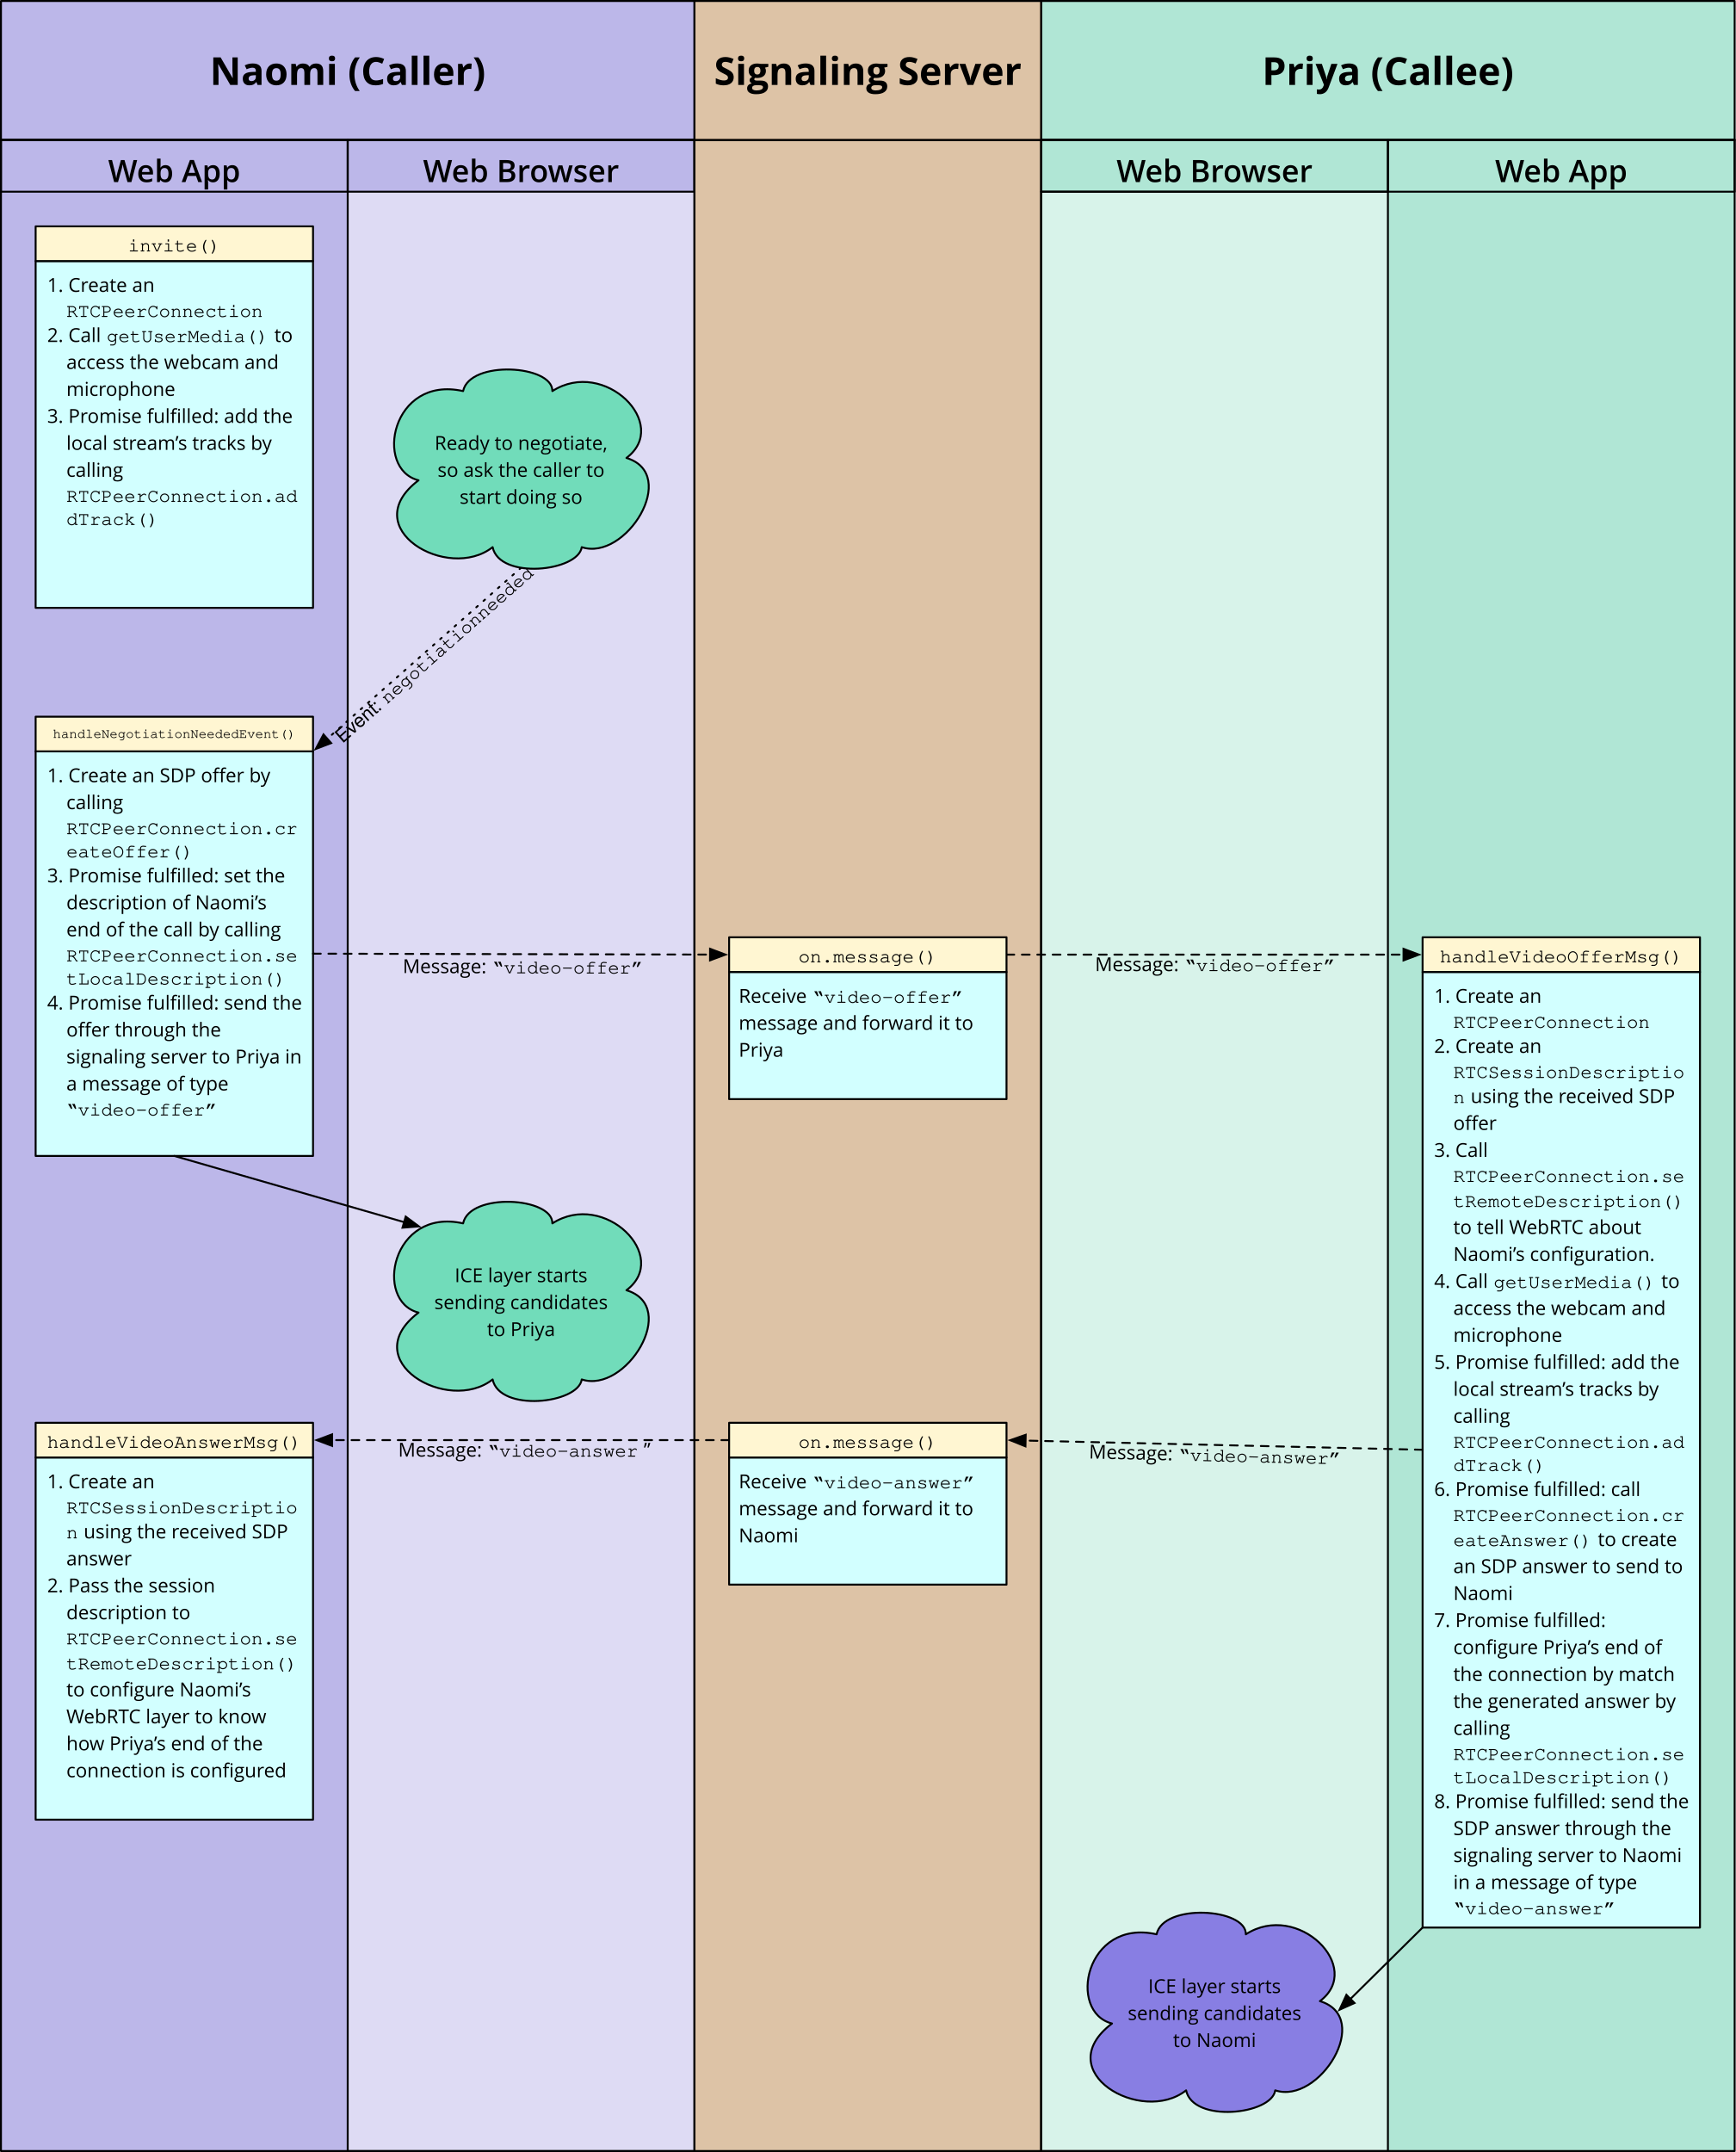
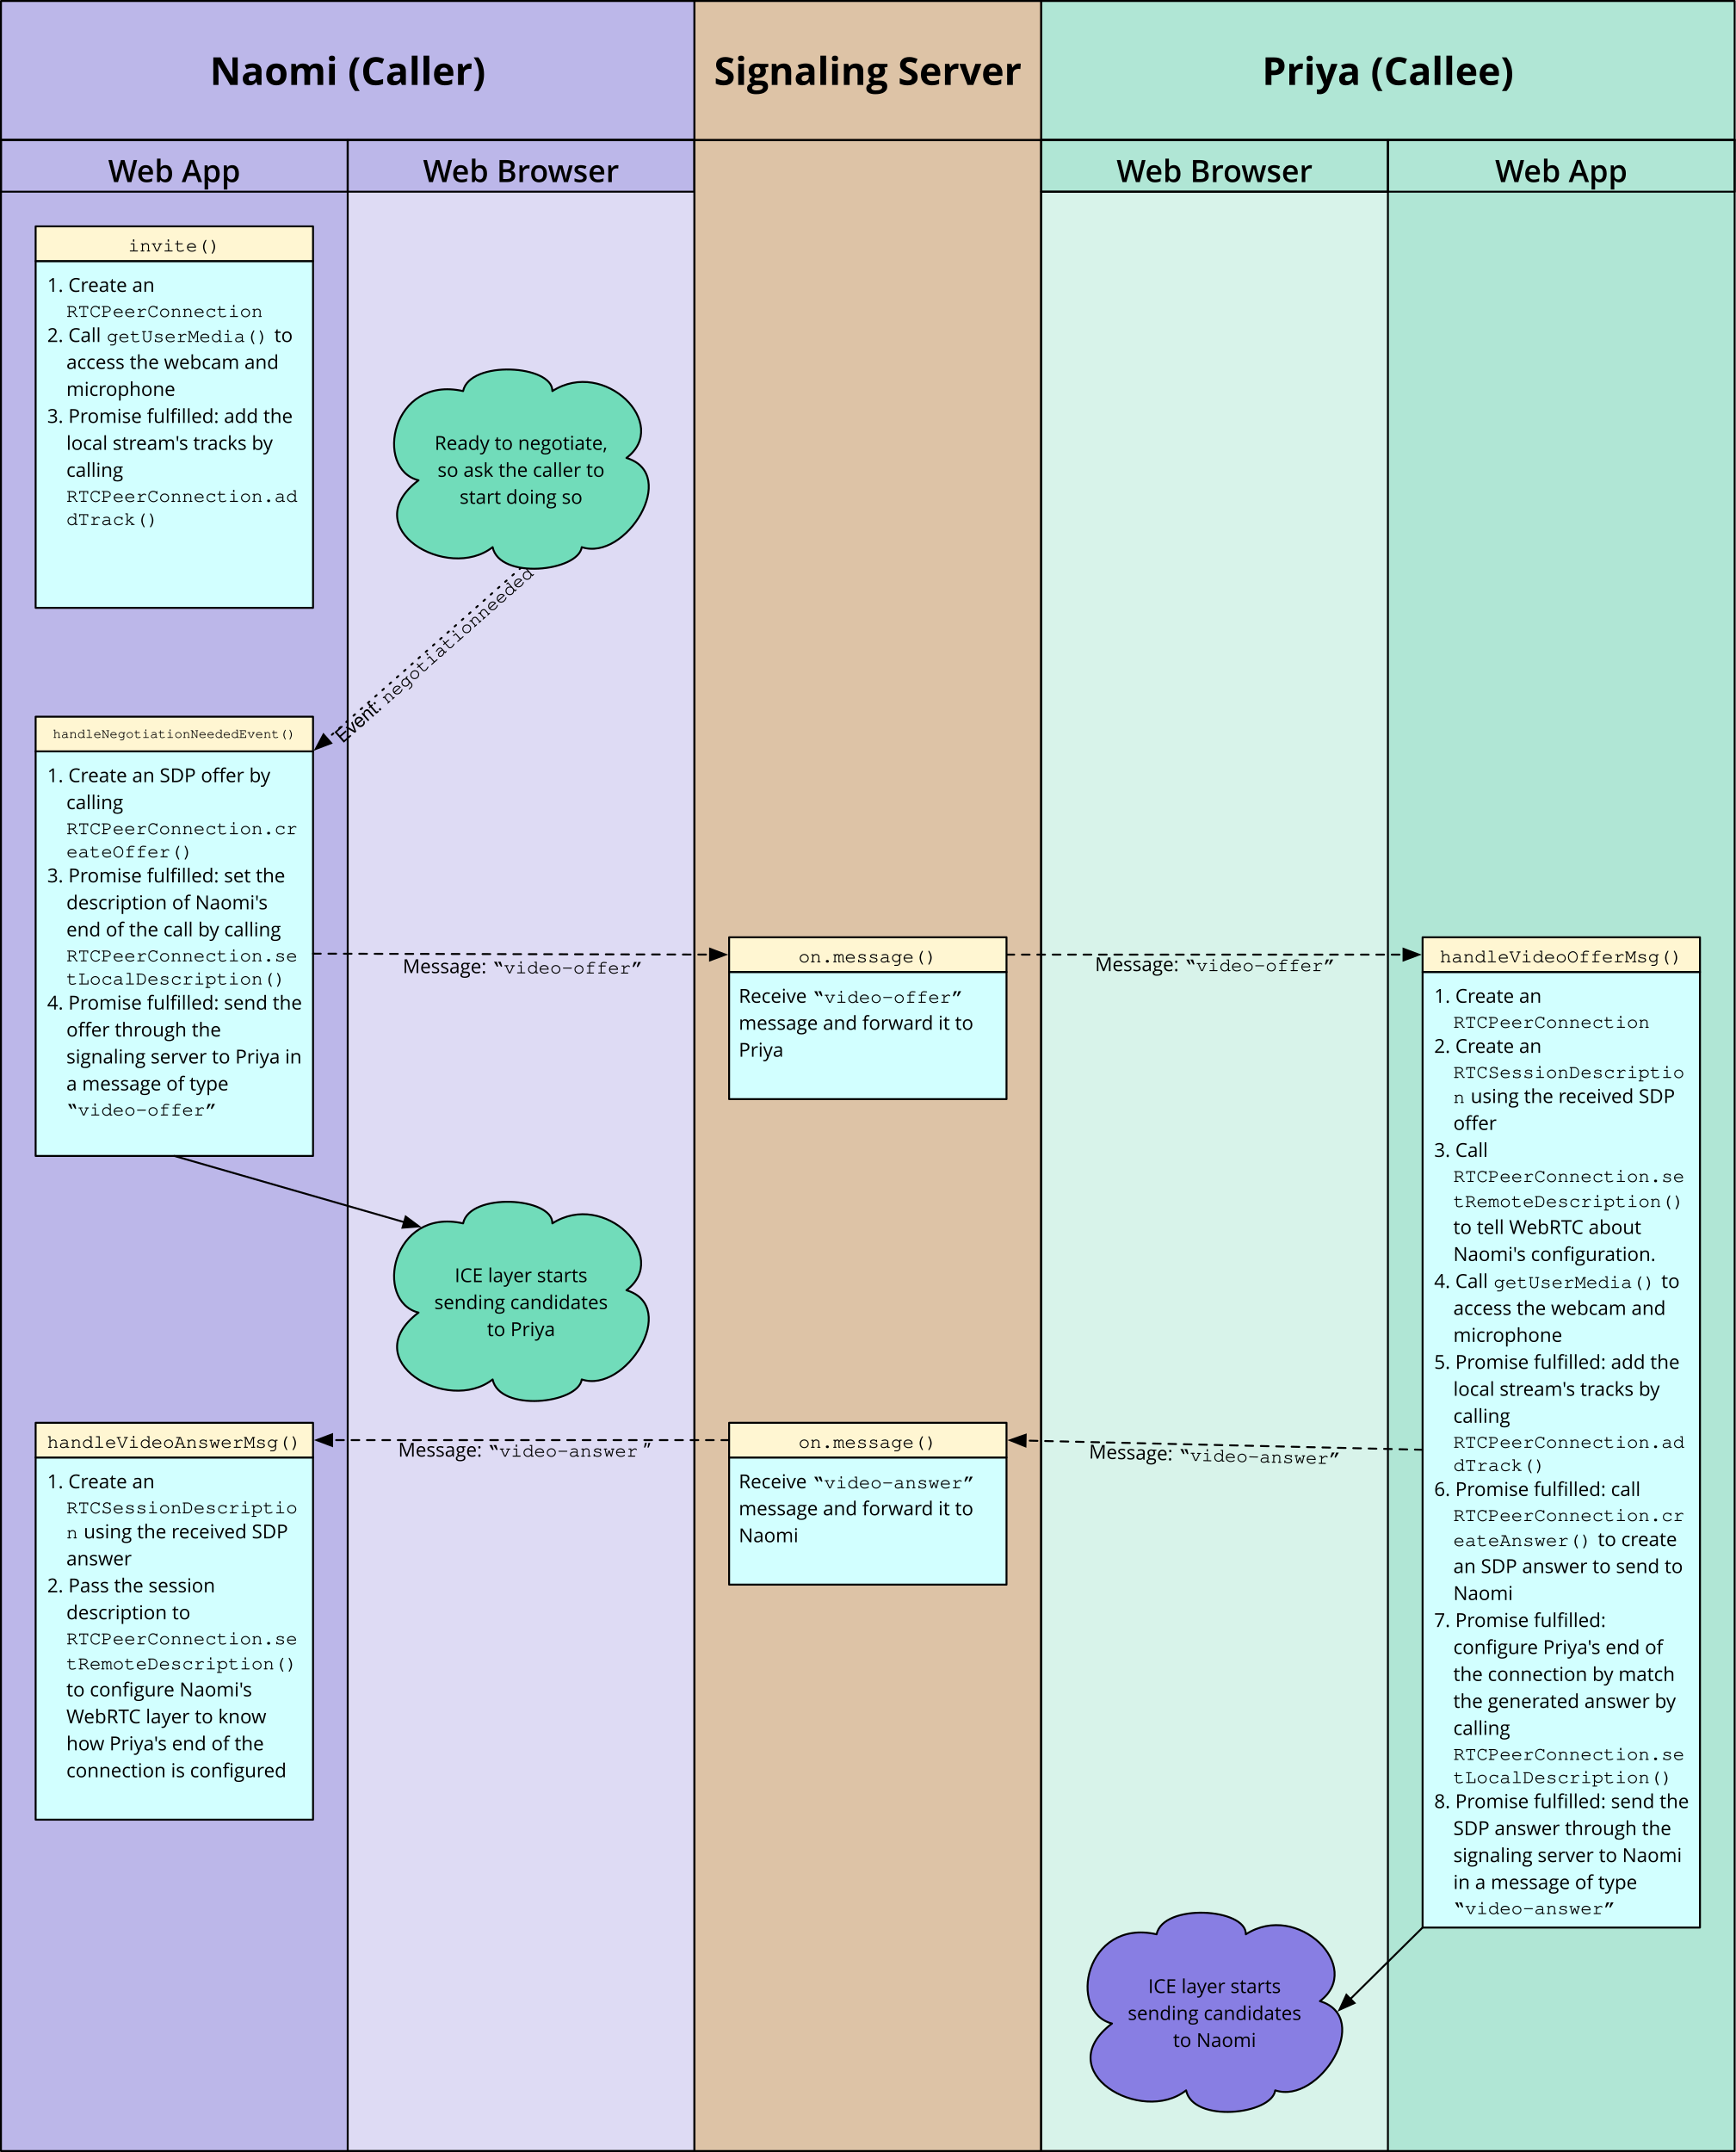
<svg xmlns="http://www.w3.org/2000/svg" viewBox="17.5 8.5 901 1117" width="901" height="1117">
  <defs>
    <marker orient="auto" overflow="visible" markerUnits="strokeWidth" id="a" stroke-linejoin="miter" stroke-miterlimit="10" viewBox="-1 -4 10 8" markerWidth="10" markerHeight="8" color="#000">
      <path d="M8 0L0-3v6z" fill="currentColor" stroke="currentColor" />
    </marker>
  </defs>
  <g fill="none">
    <path fill="#887ee3" fill-opacity=".5" d="M18 81.165h360V1125H18z" />
    <path stroke="#000" stroke-linecap="round" stroke-linejoin="round" d="M18 81.165h360V1125H18z" />
    <path fill="#71dcba" fill-opacity=".5" d="M558 81.165h360V1125H558z" />
    <path stroke="#000" stroke-linecap="round" stroke-linejoin="round" d="M558 81.165h360V1125H558z" />
    <path fill="#cb965c" fill-opacity=".5" d="M378 81.165h180V1125H378z" />
    <path stroke="#000" stroke-linecap="round" stroke-linejoin="round" d="M378 81.165h180V1125H378z" />
    <path fill="#71dcba" fill-opacity=".5" d="M558 9h360v72.165H558z" />
    <path stroke="#000" stroke-linecap="round" stroke-linejoin="round" d="M558 9h360v72.165H558z" />
    <text transform="translate(563 31.583)" fill="#000">
      <tspan font-family="Open Sans" font-size="20" font-weight="700" x="109.692" y="21">Priya (Callee)</tspan>
    </text>
    <path fill="#cb965c" fill-opacity=".5" d="M378 9h180v72.165H378z" />
    <path stroke="#000" stroke-linecap="round" stroke-linejoin="round" d="M378 9h180v72.165H378z" />
    <text transform="translate(383 31.583)" fill="#000">
      <tspan font-family="Open Sans" font-size="20" font-weight="700" x="5.161" y="21">Signaling Server</tspan>
    </text>
    <path fill="#887ee3" fill-opacity=".5" d="M18 9h360v72.165H18z" />
    <path stroke="#000" stroke-linecap="round" stroke-linejoin="round" d="M18 9h360v72.165H18z" />
    <text transform="translate(23 31.583)" fill="#000">
      <tspan font-family="Open Sans" font-size="20" font-weight="700" x="103.428" y="21">Naomi (Caller)</tspan>
    </text>
    <path fill="#fff" fill-opacity=".503" d="M558 108h180v1017H558z" />
    <path stroke="#000" stroke-linecap="round" stroke-linejoin="round" d="M558 108h180v1017H558zM18 81h180v27H18z" />
    <text transform="translate(23 86)" fill="#000">
      <tspan font-family="Open Sans" font-size="16" font-weight="600" x="50.664" y="17">Web App</tspan>
    </text>
    <path stroke="#000" stroke-linecap="round" stroke-linejoin="round" d="M558 81h180v27H558z" />
    <text transform="translate(563 86)" fill="#000">
      <tspan font-family="Open Sans" font-size="16" font-weight="600" x="34.137" y="17">Web Browser</tspan>
    </text>
    <path stroke="#000" stroke-linecap="round" stroke-linejoin="round" d="M738 81h180v27H738z" />
    <text transform="translate(743 86)" fill="#000">
      <tspan font-family="Open Sans" font-size="16" font-weight="600" x="50.664" y="17">Web App</tspan>
    </text>
    <path fill="#d2ffff" d="M36 144h144v180H36z" />
    <path stroke="#000" stroke-linecap="round" stroke-linejoin="round" d="M36 144h144v180H36z" />
    <text transform="translate(41 149)" fill="#000">
      <tspan font-family="Open Sans" font-size="10" font-weight="400" x="1" y="11">1. Create an </tspan>
      <tspan font-family="Courier" font-size="10" font-weight="400" x="10.95" y="24">RTCPeerConnection</tspan>
      <tspan font-family="Open Sans" font-size="10" font-weight="400" x="1" y="37">2. Call </tspan>
      <tspan font-family="Courier" font-size="10" font-weight="400" y="37">getUserMedia()</tspan>
      <tspan font-family="Open Sans" font-size="10" font-weight="400" y="37"> to </tspan>
      <tspan font-family="Open Sans" font-size="10" font-weight="400" x="10.95" y="51">access the webcam and </tspan>
      <tspan font-family="Open Sans" font-size="10" font-weight="400" x="10.95" y="65">microphone</tspan>
      <tspan font-family="Open Sans" font-size="10" font-weight="400" x="1" y="79">3. Promise fulfilled: add the </tspan>
-       <tspan font-family="Open Sans" font-size="10" font-weight="400" x="10.95" y="93">local stream’s tracks by </tspan>
+       <tspan font-family="Open Sans" font-size="10" font-weight="400" x="10.95" y="93">local stream's tracks by </tspan>
      <tspan font-family="Open Sans" font-size="10" font-weight="400" x="10.95" y="107">calling </tspan>
      <tspan font-family="Courier" font-size="10" font-weight="400" x="10.95" y="120">RTCPeerConnection.ad</tspan>
      <tspan font-family="Courier" font-size="10" font-weight="400" x="10.95" y="132">dTrack()</tspan>
    </text>
    <path fill="#fff6d2" d="M36 126h144v18H36z" />
    <path stroke="#000" stroke-linecap="round" stroke-linejoin="round" d="M36 126h144v18H36z" />
    <text transform="translate(41 129)" fill="#000">
      <tspan font-family="Courier" font-size="10" font-weight="400" x="42.996" y="10">invite()</tspan>
    </text>
    <path fill="#fff" fill-opacity=".503" d="M198 108h180v1017H198z" />
    <path stroke="#000" stroke-linecap="round" stroke-linejoin="round" d="M198 108h180v1017H198zm0-27h180v27H198z" />
    <text transform="translate(203 86)" fill="#000">
      <tspan font-family="Open Sans" font-size="16" font-weight="600" x="34.137" y="17">Web Browser</tspan>
    </text>
    <path fill="#d2ffff" d="M36 398.5h144v210H36z" />
    <path stroke="#000" stroke-linecap="round" stroke-linejoin="round" d="M36 398.5h144v210H36z" />
    <text transform="translate(41 403.5)" fill="#000">
      <tspan font-family="Open Sans" font-size="10" font-weight="400" x="1" y="11">1. Create an SDP offer by </tspan>
      <tspan font-family="Open Sans" font-size="10" font-weight="400" x="10.95" y="25">calling </tspan>
      <tspan font-family="Courier" font-size="10" font-weight="400" x="10.95" y="38">RTCPeerConnection.cr</tspan>
      <tspan font-family="Courier" font-size="10" font-weight="400" x="10.95" y="50">eateOffer()</tspan>
      <tspan font-family="Open Sans" font-size="10" font-weight="400" x="1" y="63">3. Promise fulfilled: set the </tspan>
-       <tspan font-family="Open Sans" font-size="10" font-weight="400" x="10.95" y="77">description of Naomi’s </tspan>
+       <tspan font-family="Open Sans" font-size="10" font-weight="400" x="10.95" y="77">description of Naomi's </tspan>
      <tspan font-family="Open Sans" font-size="10" font-weight="400" x="10.95" y="91">end of the call by calling </tspan>
      <tspan font-family="Courier" font-size="10" font-weight="400" x="10.95" y="104">RTCPeerConnection.se</tspan>
      <tspan font-family="Courier" font-size="10" font-weight="400" x="10.95" y="116">tLocalDescription()</tspan>
      <tspan font-family="Open Sans" font-size="10" font-weight="400" x="1" y="129">4. Promise fulfilled: send the </tspan>
      <tspan font-family="Open Sans" font-size="10" font-weight="400" x="10.95" y="143">offer through the </tspan>
      <tspan font-family="Open Sans" font-size="10" font-weight="400" x="10.95" y="157">signaling server to Priya in </tspan>
      <tspan font-family="Open Sans" font-size="10" font-weight="400" x="10.95" y="171">a message of type </tspan>
      <tspan font-family="Courier" font-size="10" font-weight="400" x="10.95" y="184">“video-offer”</tspan>
    </text>
    <path fill="#fff6d2" d="M36 380.5h144v18H36z" />
    <path stroke="#000" stroke-linecap="round" stroke-linejoin="round" d="M36 380.5h144v18H36z" />
    <text transform="translate(41 385.5)" fill="#000">
      <tspan font-family="Courier" font-size="7" font-weight="400" x="3.99" y="6">handleNegotiationNeededEvent()</tspan>
    </text>
    <path marker-end="url(#a)" stroke="#000" stroke-linecap="round" stroke-linejoin="round" stroke-dasharray="4.0,4.0" d="M180 503.5l206.1.477" />
    <text transform="rotate(.133 -216390.778 97669.229)" fill="#000">
      <tspan font-family="Open Sans" font-size="10" font-weight="400" x=".449" y="11">Message: </tspan>
      <tspan font-family="Courier" font-size="10" font-weight="400" y="11">“video-offer”</tspan>
    </text>
    <path d="M234.773 689.8c-23.273-5.8-13.992-54.632 23.134-46.3 3.444-16.242 46.617-13.606 46.335 0 27.07-17.402 61.665 17.297 38.46 34.7 27.845 8.436-.35 53.893-23.202 46.3-1.829 12.657-42.68 17.086-46.266 0-23.132 18.247-71.366-9.809-38.46-34.7z" fill="#71dcba" />
    <path d="M234.773 689.8c-23.273-5.8-13.992-54.632 23.134-46.3 3.444-16.242 46.617-13.606 46.335 0 27.07-17.402 61.665 17.297 38.46 34.7 27.845 8.436-.35 53.893-23.202 46.3-1.829 12.657-42.68 17.086-46.266 0-23.132 18.247-71.366-9.809-38.46-34.7z" stroke="#000" stroke-linecap="round" stroke-linejoin="round" />
    <text transform="translate(242.6 663)" fill="#000">
      <tspan font-family="Open Sans" font-size="10" font-weight="400" x="10.94" y="11">ICE layer starts </tspan>
      <tspan font-family="Open Sans" font-size="10" font-weight="400" x=".346" y="25">sending candidates </tspan>
      <tspan font-family="Open Sans" font-size="10" font-weight="400" x="27.7" y="39">to Priya</tspan>
    </text>
    <path marker-end="url(#a)" stroke="#000" stroke-linecap="round" stroke-linejoin="round" d="M108 608.5l119.276 34.352" />
    <path fill="#d2ffff" d="M756 513h144v496H756z" />
    <path stroke="#000" stroke-linecap="round" stroke-linejoin="round" d="M756 513h144v496H756z" />
    <text transform="translate(761 518)" fill="#000">
      <tspan font-family="Open Sans" font-size="10" font-weight="400" x="1" y="11">1. Create an </tspan>
      <tspan font-family="Courier" font-size="10" font-weight="400" x="10.95" y="24">RTCPeerConnection</tspan>
      <tspan font-family="Open Sans" font-size="10" font-weight="400" x="1" y="37">2. Create an </tspan>
      <tspan font-family="Courier" font-size="10" font-weight="400" x="10.95" y="50">RTCSessionDescriptio</tspan>
      <tspan font-family="Courier" font-size="10" font-weight="400" x="10.95" y="63">n</tspan>
      <tspan font-family="Open Sans" font-size="10" font-weight="400" y="63"> using the received SDP </tspan>
      <tspan font-family="Open Sans" font-size="10" font-weight="400" x="10.95" y="77">offer</tspan>
      <tspan font-family="Open Sans" font-size="10" font-weight="400" x="1" y="91">3. Call </tspan>
      <tspan font-family="Courier" font-size="10" font-weight="400" x="10.95" y="104">RTCPeerConnection.se</tspan>
      <tspan font-family="Courier" font-size="10" font-weight="400" x="10.95" y="117">tRemoteDescription()</tspan>
      <tspan font-family="Open Sans" font-size="10" font-weight="400" y="117"> </tspan>
      <tspan font-family="Open Sans" font-size="10" font-weight="400" x="10.95" y="131">to tell WebRTC about </tspan>
-       <tspan font-family="Open Sans" font-size="10" font-weight="400" x="10.95" y="145">Naomi’s configuration.</tspan>
+       <tspan font-family="Open Sans" font-size="10" font-weight="400" x="10.95" y="145">Naomi's configuration.</tspan>
      <tspan font-family="Open Sans" font-size="10" font-weight="400" x="1" y="159">4. Call </tspan>
      <tspan font-family="Courier" font-size="10" font-weight="400" y="159">getUserMedia()</tspan>
      <tspan font-family="Open Sans" font-size="10" font-weight="400" y="159"> to </tspan>
      <tspan font-family="Open Sans" font-size="10" font-weight="400" x="10.95" y="173">access the webcam and </tspan>
      <tspan font-family="Open Sans" font-size="10" font-weight="400" x="10.95" y="187">microphone</tspan>
      <tspan font-family="Open Sans" font-size="10" font-weight="400" x="1" y="201">5. Promise fulfilled: add the </tspan>
-       <tspan font-family="Open Sans" font-size="10" font-weight="400" x="10.95" y="215">local stream’s tracks by </tspan>
+       <tspan font-family="Open Sans" font-size="10" font-weight="400" x="10.95" y="215">local stream's tracks by </tspan>
      <tspan font-family="Open Sans" font-size="10" font-weight="400" x="10.95" y="229">calling </tspan>
      <tspan font-family="Courier" font-size="10" font-weight="400" x="10.95" y="242">RTCPeerConnection.ad</tspan>
      <tspan font-family="Courier" font-size="10" font-weight="400" x="10.95" y="254">dTrack()</tspan>
      <tspan font-family="Open Sans" font-size="10" font-weight="400" x="1" y="267">6. Promise fulfilled: call </tspan>
      <tspan font-family="Courier" font-size="10" font-weight="400" x="10.95" y="280">RTCPeerConnection.cr</tspan>
      <tspan font-family="Courier" font-size="10" font-weight="400" x="10.95" y="293">eateAnswer()</tspan>
      <tspan font-family="Open Sans" font-size="10" font-weight="400" y="293"> to create </tspan>
      <tspan font-family="Open Sans" font-size="10" font-weight="400" x="10.95" y="307">an SDP answer to send to </tspan>
      <tspan font-family="Open Sans" font-size="10" font-weight="400" x="10.95" y="321">Naomi</tspan>
      <tspan font-family="Open Sans" font-size="10" font-weight="400" x="1" y="335">7. Promise fulfilled: </tspan>
-       <tspan font-family="Open Sans" font-size="10" font-weight="400" x="10.95" y="349">configure Priya’s end of </tspan>
+       <tspan font-family="Open Sans" font-size="10" font-weight="400" x="10.95" y="349">configure Priya's end of </tspan>
      <tspan font-family="Open Sans" font-size="10" font-weight="400" x="10.95" y="363">the connection by match </tspan>
      <tspan font-family="Open Sans" font-size="10" font-weight="400" x="10.95" y="377">the generated answer by </tspan>
      <tspan font-family="Open Sans" font-size="10" font-weight="400" x="10.95" y="391">calling </tspan>
      <tspan font-family="Courier" font-size="10" font-weight="400" x="10.95" y="404">RTCPeerConnection.se</tspan>
      <tspan font-family="Courier" font-size="10" font-weight="400" x="10.95" y="416">tLocalDescription()</tspan>
      <tspan font-family="Open Sans" font-size="10" font-weight="400" x="1" y="429">8. Promise fulfilled: send the </tspan>
      <tspan font-family="Open Sans" font-size="10" font-weight="400" x="10.95" y="443">SDP answer through the </tspan>
      <tspan font-family="Open Sans" font-size="10" font-weight="400" x="10.95" y="457">signaling server to Naomi </tspan>
      <tspan font-family="Open Sans" font-size="10" font-weight="400" x="10.95" y="471">in a message of type </tspan>
      <tspan font-family="Courier" font-size="10" font-weight="400" x="10.95" y="484">“video-answer”</tspan>
    </text>
    <path fill="#fff6d2" d="M756 495h144v18H756z" />
    <path stroke="#000" stroke-linecap="round" stroke-linejoin="round" d="M756 495h144v18H756z" />
    <text transform="translate(761 498)" fill="#000">
      <tspan font-family="Courier" font-size="10" font-weight="400" x="3.99" y="10">handleVideoOfferMsg()</tspan>
    </text>
    <path marker-end="url(#a)" stroke="#000" stroke-linecap="round" stroke-linejoin="round" stroke-dasharray="4.0,4.0" d="M540 504h206.1" />
    <text transform="translate(585.5 501.56)" fill="#000">
      <tspan font-family="Open Sans" font-size="10" font-weight="400" x=".449" y="11">Message: </tspan>
      <tspan font-family="Courier" font-size="10" font-weight="400" y="11">“video-offer”</tspan>
    </text>
    <path marker-end="url(#a)" stroke="#000" stroke-linecap="round" stroke-linejoin="round" stroke-dasharray="4.0,4.0" d="M756 761l-206.103-4.771" />
    <text transform="rotate(1.326 -32309.396 25547.84)" fill="#000">
      <tspan font-family="Open Sans" font-size="10" font-weight="400" x=".449" y="11">Message: </tspan>
      <tspan font-family="Courier" font-size="10" font-weight="400" y="11">“video-answer”</tspan>
    </text>
    <path d="M594.773 1058.8c-23.273-5.8-13.992-54.632 23.134-46.3 3.444-16.242 46.617-13.606 46.335 0 27.07-17.402 61.665 17.297 38.46 34.7 27.845 8.436-.35 53.893-23.202 46.3-1.829 12.657-42.68 17.086-46.266 0-23.132 18.247-71.366-9.809-38.46-34.7z" fill="#887ee3" />
    <path d="M594.773 1058.8c-23.273-5.8-13.992-54.632 23.134-46.3 3.444-16.242 46.617-13.606 46.335 0 27.07-17.402 61.665 17.297 38.46 34.7 27.845 8.436-.35 53.893-23.202 46.3-1.829 12.657-42.68 17.086-46.266 0-23.132 18.247-71.366-9.809-38.46-34.7z" stroke="#000" stroke-linecap="round" stroke-linejoin="round" />
    <text transform="translate(602.6 1032)" fill="#000">
      <tspan font-family="Open Sans" font-size="10" font-weight="400" x="10.94" y="11">ICE layer starts </tspan>
      <tspan font-family="Open Sans" font-size="10" font-weight="400" x=".346" y="25">sending candidates </tspan>
      <tspan font-family="Open Sans" font-size="10" font-weight="400" x="23.83" y="39">to Naomi</tspan>
    </text>
    <path marker-end="url(#a)" stroke="#000" stroke-linecap="round" stroke-linejoin="round" d="M756 1009l-37.442 37.038" />
    <path fill="#d2ffff" d="M36 765h144v188H36z" />
    <path stroke="#000" stroke-linecap="round" stroke-linejoin="round" d="M36 765h144v188H36z" />
    <text transform="translate(41 770)" fill="#000">
      <tspan font-family="Open Sans" font-size="10" font-weight="400" x="1" y="11">1. Create an </tspan>
      <tspan font-family="Courier" font-size="10" font-weight="400" x="10.95" y="24">RTCSessionDescriptio</tspan>
      <tspan font-family="Courier" font-size="10" font-weight="400" x="10.95" y="37">n</tspan>
      <tspan font-family="Open Sans" font-size="10" font-weight="400" y="37"> using the received SDP </tspan>
      <tspan font-family="Open Sans" font-size="10" font-weight="400" x="10.95" y="51">answer</tspan>
      <tspan font-family="Open Sans" font-size="10" font-weight="400" x="1" y="65">2. Pass the session </tspan>
      <tspan font-family="Open Sans" font-size="10" font-weight="400" x="10.95" y="79">description to </tspan>
      <tspan font-family="Courier" font-size="10" font-weight="400" x="10.95" y="92">RTCPeerConnection.se</tspan>
      <tspan font-family="Courier" font-size="10" font-weight="400" x="10.95" y="105">tRemoteDescription()</tspan>
      <tspan font-family="Open Sans" font-size="10" font-weight="400" y="105"> </tspan>
-       <tspan font-family="Open Sans" font-size="10" font-weight="400" x="10.95" y="119">to configure Naomi’s </tspan>
+       <tspan font-family="Open Sans" font-size="10" font-weight="400" x="10.95" y="119">to configure Naomi's </tspan>
      <tspan font-family="Open Sans" font-size="10" font-weight="400" x="10.95" y="133">WebRTC layer to know </tspan>
-       <tspan font-family="Open Sans" font-size="10" font-weight="400" x="10.95" y="147">how Priya’s end of the </tspan>
+       <tspan font-family="Open Sans" font-size="10" font-weight="400" x="10.95" y="147">how Priya's end of the </tspan>
      <tspan font-family="Open Sans" font-size="10" font-weight="400" x="10.95" y="161">connection is configured</tspan>
    </text>
    <path fill="#fff6d2" d="M36 747h144v18H36z" />
    <path stroke="#000" stroke-linecap="round" stroke-linejoin="round" d="M36 747h144v18H36z" />
    <text transform="translate(41 750)" fill="#000">
      <tspan font-family="Courier" font-size="10" font-weight="400" x=".989" y="10">handleVideoAnswerMsg()</tspan>
    </text>
    <path marker-end="url(#a)" stroke="#000" stroke-linecap="round" stroke-linejoin="round" stroke-dasharray="4.0,4.0" d="M396 756H189.9" />
    <text transform="translate(224 753.56)" fill="#000">
      <tspan font-family="Open Sans" font-size="10" font-weight="400" x=".199" y="11">Message: </tspan>
      <tspan font-family="Courier" font-size="10" font-weight="400" y="11">“video-answer</tspan>
      <tspan font-family="Open Sans" font-size="10" font-weight="400" y="11">”</tspan>
    </text>
    <path fill="#d2ffff" d="M396 513h144v66H396z" />
    <path stroke="#000" stroke-linecap="round" stroke-linejoin="round" d="M396 513h144v66H396z" />
    <text transform="translate(401 518)" fill="#000">
      <tspan font-family="Open Sans" font-size="10" font-weight="400" x="0" y="11">Receive</tspan>
      <tspan font-family="Courier" font-size="10" font-weight="400" y="11"> “video-offer” </tspan>
      <tspan font-family="Open Sans" font-size="10" font-weight="400" x="0" y="25">message and forward it to </tspan>
      <tspan font-family="Open Sans" font-size="10" font-weight="400" x="0" y="39">Priya</tspan>
    </text>
    <path fill="#fff6d2" d="M396 495h144v18H396z" />
    <path stroke="#000" stroke-linecap="round" stroke-linejoin="round" d="M396 495h144v18H396z" />
    <text transform="translate(401 498)" fill="#000">
      <tspan font-family="Courier" font-size="10" font-weight="400" x="30.994" y="10">on.message()</tspan>
    </text>
    <path fill="#d2ffff" d="M396 765h144v66H396z" />
    <path stroke="#000" stroke-linecap="round" stroke-linejoin="round" d="M396 765h144v66H396z" />
    <text transform="translate(401 770)" fill="#000">
      <tspan font-family="Open Sans" font-size="10" font-weight="400" x="0" y="11">Receive </tspan>
      <tspan font-family="Courier" font-size="10" font-weight="400" y="11">“video-answer”</tspan>
      <tspan font-family="Open Sans" font-size="10" font-weight="400" y="11"> </tspan>
      <tspan font-family="Open Sans" font-size="10" font-weight="400" x="0" y="25">message and forward it to </tspan>
      <tspan font-family="Open Sans" font-size="10" font-weight="400" x="0" y="39">Naomi</tspan>
    </text>
    <path fill="#fff6d2" d="M396 747h144v18H396z" />
    <path stroke="#000" stroke-linecap="round" stroke-linejoin="round" d="M396 747h144v18H396z" />
    <text transform="translate(401 750)" fill="#000">
      <tspan font-family="Courier" font-size="10" font-weight="400" x="30.994" y="10">on.message()</tspan>
    </text>
    <path marker-end="url(#a)" stroke="#000" stroke-linecap="round" stroke-linejoin="round" stroke-dasharray="1.0,4.0" d="M288 303.202L187.423 391.95" />
    <text transform="rotate(-41.425 606.24 -55.815)" fill="#000">
      <tspan font-family="Helvetica Neue" font-size="10" font-weight="400" x=".117" y="10">Event: </tspan>
      <tspan font-family="Courier" font-size="10" font-weight="400" y="10">negotiationneeded</tspan>
    </text>
    <path d="M234.773 257.8c-23.273-5.8-13.992-54.632 23.134-46.3 3.444-16.242 46.617-13.606 46.335 0 27.07-17.402 61.665 17.297 38.46 34.7 27.845 8.436-.35 53.893-23.202 46.3-1.829 12.657-42.68 17.086-46.266 0-23.132 18.247-71.366-9.809-38.46-34.7z" fill="#71dcba" />
    <path d="M234.773 257.8c-23.273-5.8-13.992-54.632 23.134-46.3 3.444-16.242 46.617-13.606 46.335 0 27.07-17.402 61.665 17.297 38.46 34.7 27.845 8.436-.35 53.893-23.202 46.3-1.829 12.657-42.68 17.086-46.266 0-23.132 18.247-71.366-9.809-38.46-34.7z" stroke="#000" stroke-linecap="round" stroke-linejoin="round" />
    <text transform="translate(242.6 231)" fill="#000">
      <tspan font-family="Open Sans" font-size="10" font-weight="400" x=".517" y="11">Ready to negotiate, </tspan>
      <tspan font-family="Open Sans" font-size="10" font-weight="400" x="2.048" y="25">so ask the caller to </tspan>
      <tspan font-family="Open Sans" font-size="10" font-weight="400" x="13.503" y="39">start doing so</tspan>
    </text>
  </g>
</svg>
